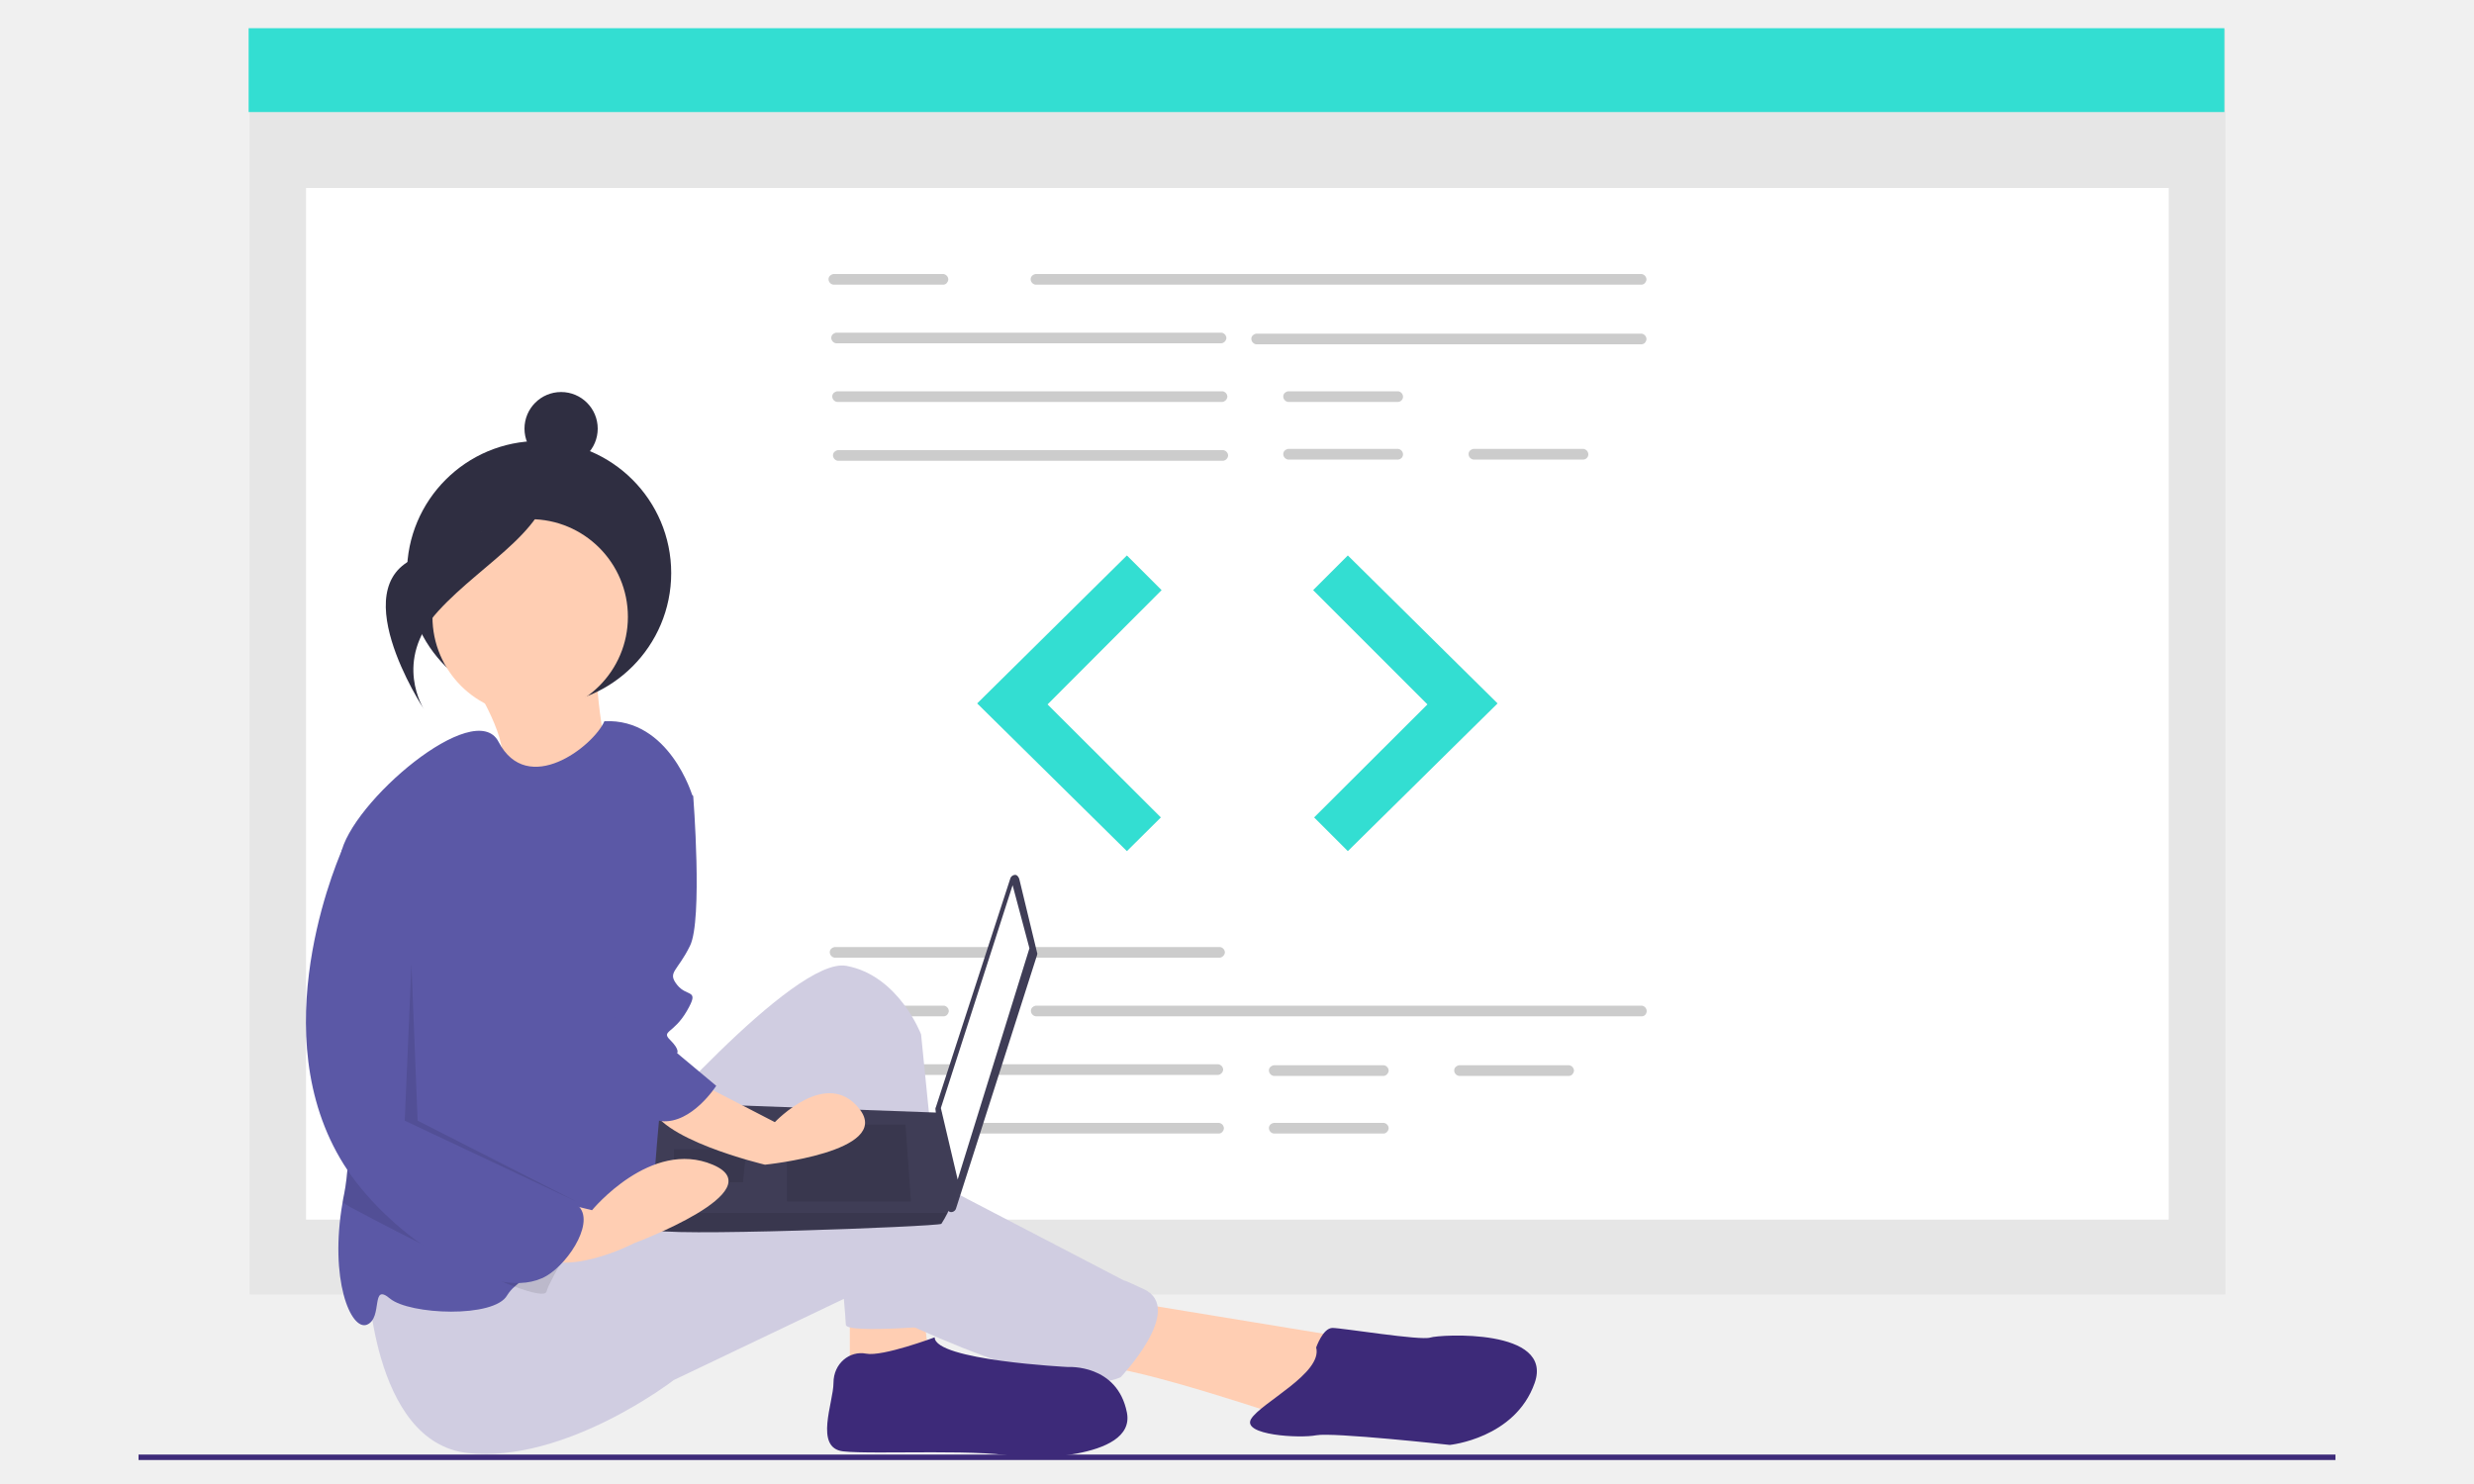
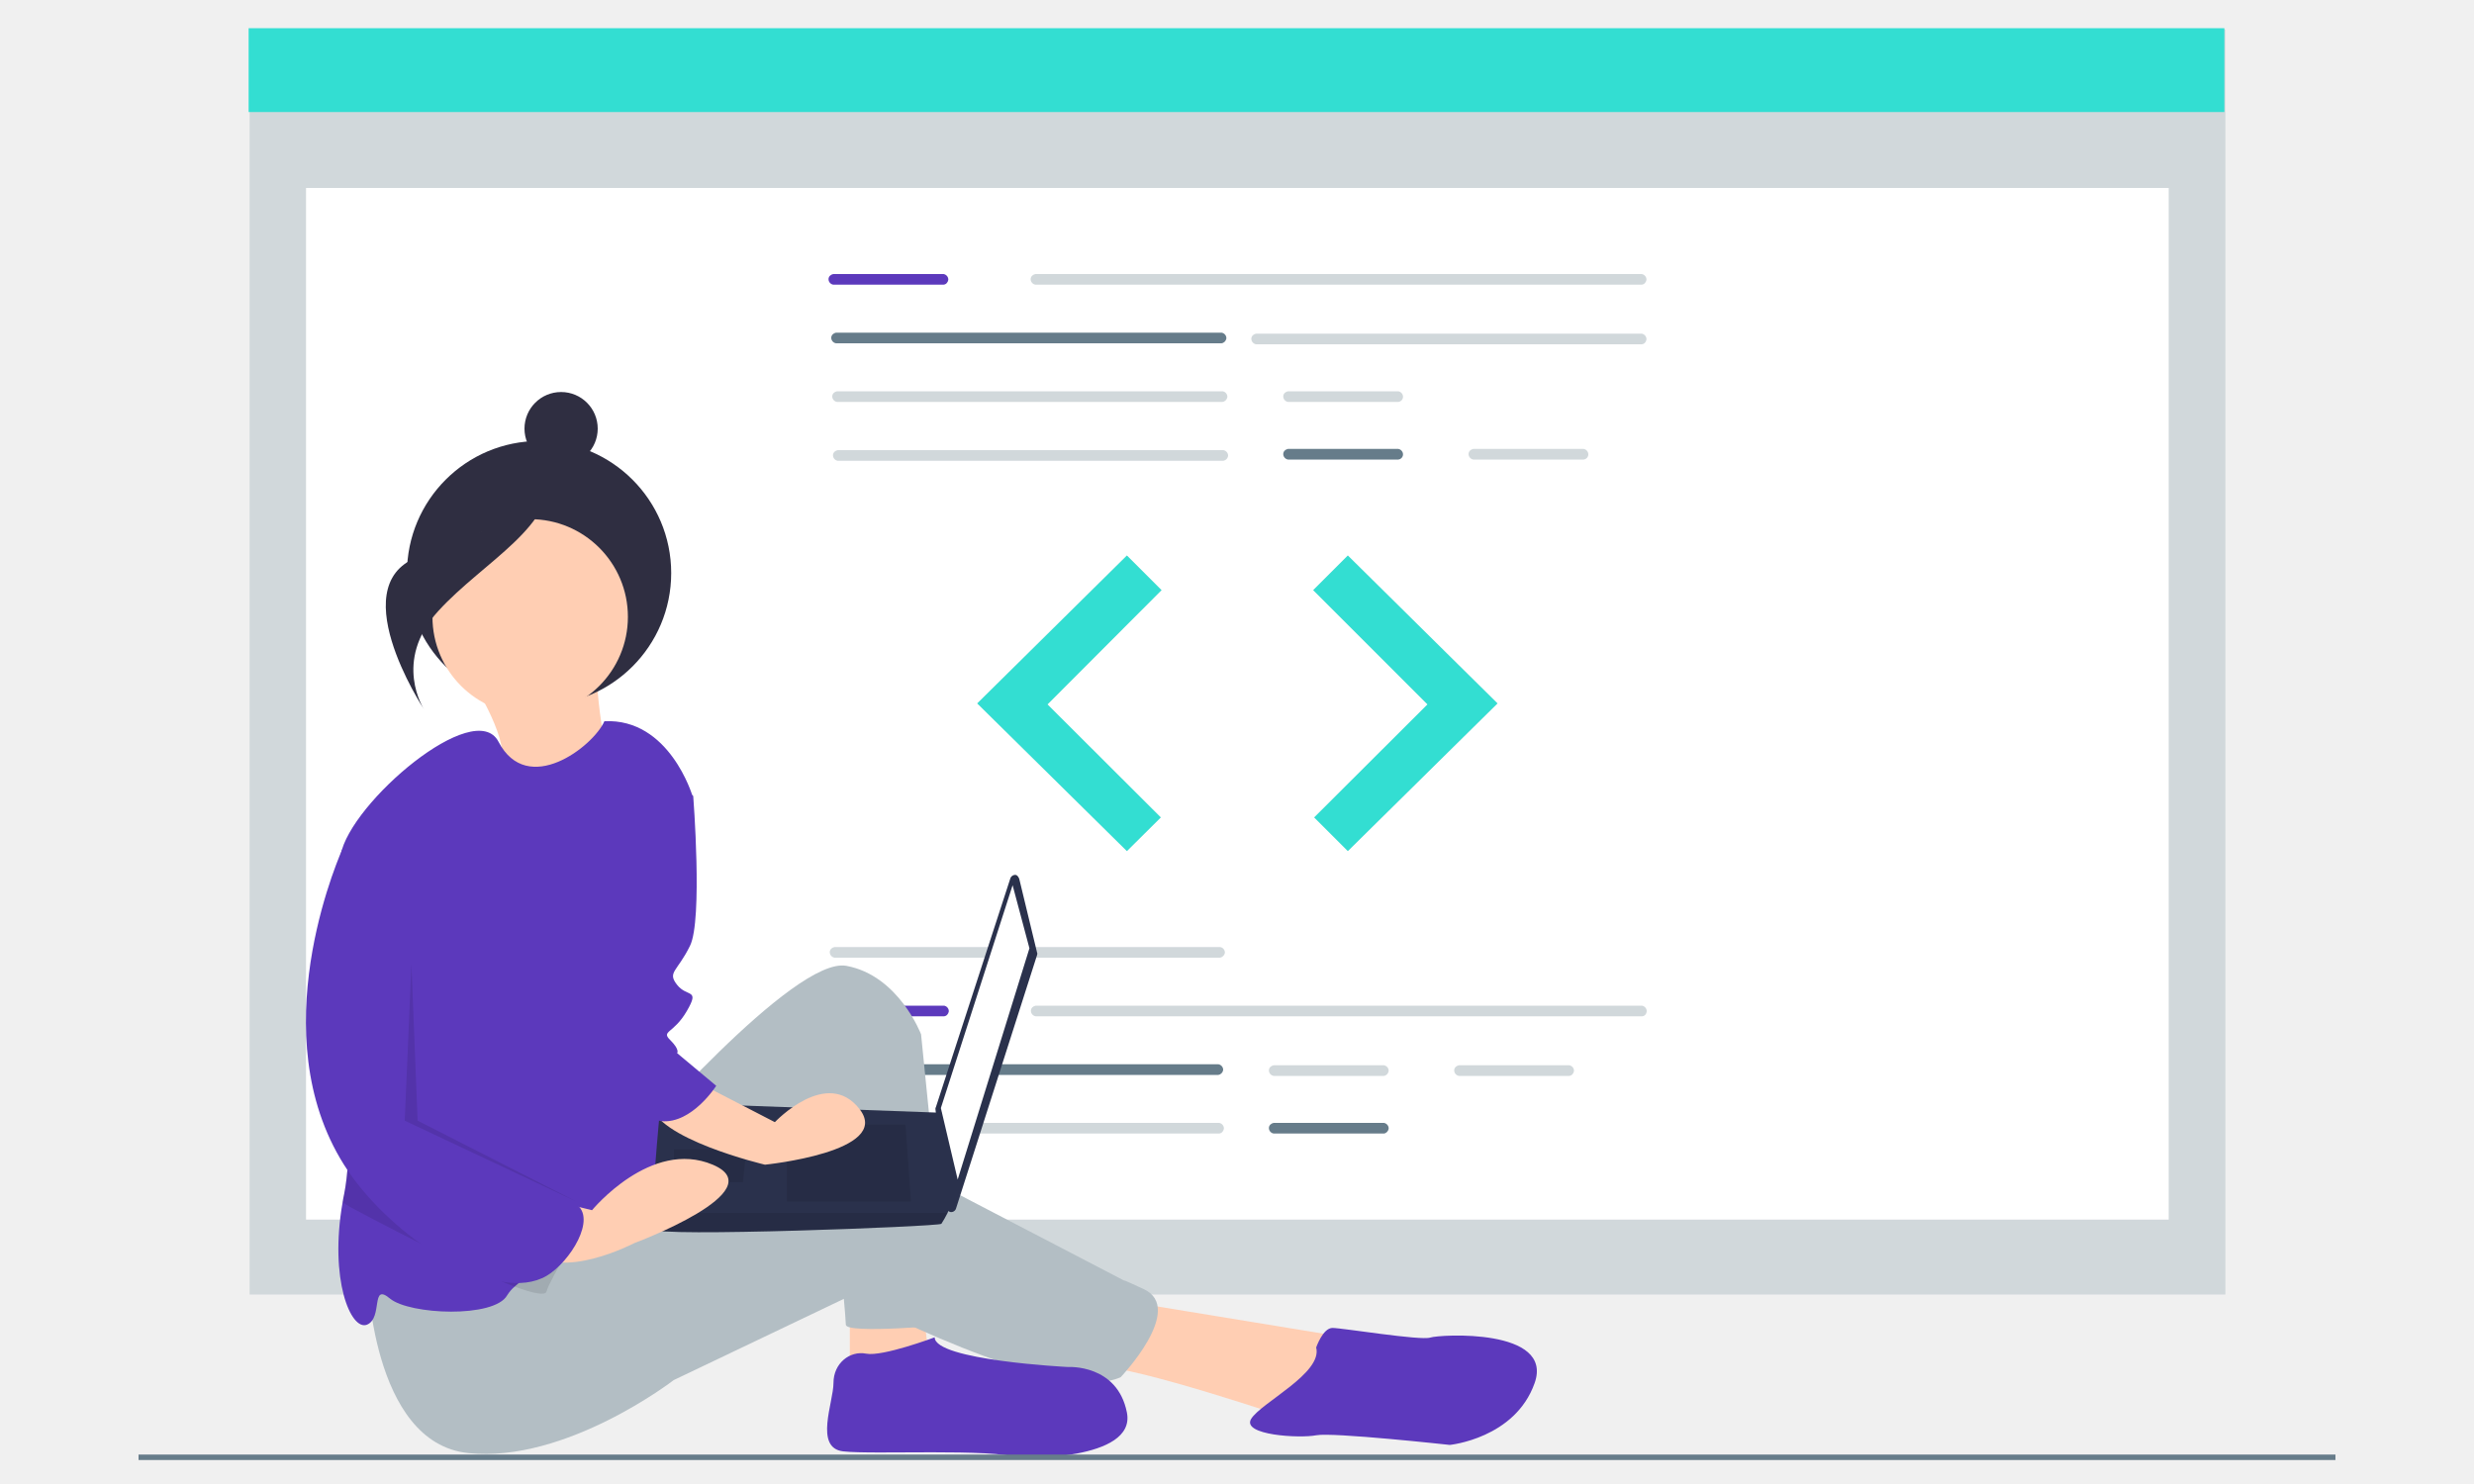
<svg xmlns="http://www.w3.org/2000/svg" version="1.1" id="e4e5ac1e-f7c3-49db-bea6-73c2d2e1dfe0" x="0" y="0" viewBox="0 0 1000 600" xml:space="preserve">
-   <style>.st0{fill:#e6e6e6}.st1{fill:#fff}.st2{fill:#33ded2}.st4{fill:#ffceb3}.st5{fill:#2f2e41}.st6{fill:#d0cde1}.st7{fill:#5b58a6}.st8{fill:#3d2a79}.st9{fill:#3f3d56}.st10{opacity:.1;enable-background:new}</style>
+   <style>.st0{fill:#d1d8db}.st1{fill:#fff}.st2{fill:#33ded2}.st3{fill:#667c8a}.st4{fill:#5c39bc}.st6{fill:#ffceb3}.st7{fill:#2f2e41}.st8{fill:#b3bec4}.st9{fill:#2a314c}.st10{opacity:.1;enable-background:new}</style>
  <path class="st0" d="M100.9 11.9h798.6v511.5H100.9z" />
  <path class="st1" d="M123.7 76h752.9v417.1H123.7z" />
  <path class="st2" d="M100.5 11.4h798.6v33.9H100.5z" />
-   <path d="M663.6 115.1H418.5c-1.2-.2-2-1.3-1.9-2.4.1-1 .9-1.7 1.9-1.9h245.1c1.2.2 2 1.3 1.9 2.4-.2 1-.9 1.8-1.9 1.9zm-169.9 23.7H337.9c-1.2-.2-2-1.3-1.9-2.4.1-1 .9-1.7 1.9-1.9h155.9c1.2.2 2 1.3 1.9 2.4-.2 1-1 1.8-2 1.9zm169.9.4H507.7c-1.2-.2-2-1.3-1.9-2.4.1-1 .9-1.7 1.9-1.9h155.9c1.2.2 2 1.3 1.9 2.4-.2 1.1-.9 1.8-1.9 1.9zm-169.5 23.3H338.3c-1.2-.2-2-1.3-1.9-2.4.1-1 .9-1.7 1.9-1.9h155.9c1.2.2 2 1.3 1.9 2.4-.2 1-1 1.8-2 1.9zm.4 23.8H338.6c-1.2-.2-2-1.3-1.9-2.4.1-1 .9-1.7 1.9-1.9h155.9c1.2.2 2 1.3 1.9 2.4-.2 1-.9 1.7-1.9 1.9zm70.7-23.8h-44.6c-1.2-.2-2-1.3-1.9-2.4.1-1 .9-1.7 1.9-1.9h44.6c1.2.2 2 1.3 1.9 2.4-.1 1-.9 1.8-1.9 1.9zm0 23.3h-44.6c-1.2-.2-2-1.3-1.9-2.4.1-1 .9-1.7 1.9-1.9h44.6c1.2.2 2 1.3 1.9 2.4-.1 1-.9 1.8-1.9 1.9zm74.9 0h-44.6c-1.2-.2-2-1.3-1.9-2.4.1-1 .9-1.7 1.9-1.9h44.6c1.2.2 2 1.3 1.9 2.4-.1 1-.9 1.8-1.9 1.9zm-258.7-70.7h-44.6c-1.2-.2-2-1.3-1.9-2.4.1-1 .9-1.7 1.9-1.9h44.6c1.2.2 2 1.3 1.9 2.4-.2 1-.9 1.8-1.9 1.9zm111.8 272.1H337.3c-1.2-.2-2-1.3-1.9-2.4.1-1 .9-1.7 1.9-1.9h155.9c1.2.2 2 1.3 1.9 2.4-.2 1-1 1.7-1.9 1.9zm-.8 47.4H336.6c-1.2-.2-2-1.3-1.9-2.4.1-1 .9-1.7 1.9-1.9h155.9c1.2.2 2 1.3 1.9 2.4-.2 1-1 1.8-2 1.9zm.4 23.7H336.9c-1.2-.2-2-1.3-1.9-2.4.1-1 .9-1.7 1.9-1.9h155.9c1.2.2 2 1.3 1.9 2.4-.2 1-.9 1.8-1.9 1.9zm66.6-23.3h-44.6c-1.2-.2-2-1.3-1.9-2.4.1-1 .9-1.7 1.9-1.9h44.6c1.2.2 2 1.3 1.9 2.4-.2 1-1 1.8-1.9 1.9zm0 23.3h-44.6c-1.2-.2-2-1.3-1.9-2.4.1-1 .9-1.7 1.9-1.9h44.6c1.2.2 2 1.3 1.9 2.4-.2 1-1 1.8-1.9 1.9zm74.9-23.3h-44.6c-1.2-.2-2-1.3-1.9-2.4.1-1 .9-1.7 1.9-1.9h44.6c1.2.2 2 1.3 1.9 2.4-.2 1-.9 1.8-1.9 1.9zm29.5-24.1H418.6c-1.2-.2-2-1.3-1.9-2.4.1-1 .9-1.7 1.9-1.9h245.1c1.2.2 2 1.3 1.9 2.4-.1 1-.8 1.8-1.8 1.9zm-282.2 0H337c-1.2-.2-2-1.3-1.9-2.4.1-1 .9-1.7 1.9-1.9h44.6c1.2.2 2 1.3 1.9 2.4-.2 1-.9 1.8-1.9 1.9z" fill="#ccc" />
-   <path class="st0" d="M455.5 224.6L395 284.4l60.5 59.7 13.7-13.6-45.8-45.7 46.1-46.2zm89.3 0l60.5 59.8-60.5 59.7-13.6-13.6 45.8-45.7-46.2-46.2z" />
+   <path class="st0" d="M663.6 115.1H418.5c-1.2-.2-2-1.3-1.9-2.4.1-1 .9-1.7 1.9-1.9h245.1c1.2.2 2 1.3 1.9 2.4-.2 1-.9 1.8-1.9 1.9z" />
+   <path class="st3" d="M493.7 138.8H337.9c-1.2-.2-2-1.3-1.9-2.4.1-1 .9-1.7 1.9-1.9h155.9c1.2.2 2 1.3 1.9 2.4-.2 1-1 1.8-2 1.9z" />
+   <path class="st0" d="M663.6 139.2H507.7c-1.2-.2-2-1.3-1.9-2.4.1-1 .9-1.7 1.9-1.9h155.9c1.2.2 2 1.3 1.9 2.4-.2 1.1-.9 1.8-1.9 1.9zm-169.5 23.3H338.3c-1.2-.2-2-1.3-1.9-2.4.1-1 .9-1.7 1.9-1.9h155.9c1.2.2 2 1.3 1.9 2.4-.2 1-1 1.8-2 1.9zm.4 23.8H338.6c-1.2-.2-2-1.3-1.9-2.4.1-1 .9-1.7 1.9-1.9h155.9c1.2.2 2 1.3 1.9 2.4-.2 1-.9 1.7-1.9 1.9zm70.7-23.8h-44.6c-1.2-.2-2-1.3-1.9-2.4.1-1 .9-1.7 1.9-1.9h44.6c1.2.2 2 1.3 1.9 2.4-.1 1-.9 1.8-1.9 1.9z" />
+   <path class="st3" d="M565.2 185.8h-44.6c-1.2-.2-2-1.3-1.9-2.4.1-1 .9-1.7 1.9-1.9h44.6c1.2.2 2 1.3 1.9 2.4-.1 1-.9 1.8-1.9 1.9z" />
+   <path class="st0" d="M640.1 185.8h-44.6c-1.2-.2-2-1.3-1.9-2.4.1-1 .9-1.7 1.9-1.9h44.6c1.2.2 2 1.3 1.9 2.4-.1 1-.9 1.8-1.9 1.9z" />
+   <path class="st4" d="M381.4 115.1h-44.6c-1.2-.2-2-1.3-1.9-2.4.1-1 .9-1.7 1.9-1.9h44.6c1.2.2 2 1.3 1.9 2.4-.2 1-.9 1.8-1.9 1.9z" />
+   <path class="st0" d="M493.2 387.2H337.3c-1.2-.2-2-1.3-1.9-2.4.1-1 .9-1.7 1.9-1.9h155.9c1.2.2 2 1.3 1.9 2.4-.2 1-1 1.7-1.9 1.9z" />
+   <path class="st3" d="M492.4 434.6H336.6c-1.2-.2-2-1.3-1.9-2.4.1-1 .9-1.7 1.9-1.9h155.9c1.2.2 2 1.3 1.9 2.4-.2 1-1 1.8-2 1.9z" />
+   <path class="st0" d="M492.8 458.3H336.9c-1.2-.2-2-1.3-1.9-2.4.1-1 .9-1.7 1.9-1.9h155.9c1.2.2 2 1.3 1.9 2.4-.2 1-.9 1.8-1.9 1.9zm66.6-23.3h-44.6c-1.2-.2-2-1.3-1.9-2.4.1-1 .9-1.7 1.9-1.9h44.6c1.2.2 2 1.3 1.9 2.4-.2 1-1 1.8-1.9 1.9z" />
+   <path class="st3" d="M559.4 458.3h-44.6c-1.2-.2-2-1.3-1.9-2.4.1-1 .9-1.7 1.9-1.9h44.6c1.2.2 2 1.3 1.9 2.4-.2 1-1 1.8-1.9 1.9z" />
+   <path class="st0" d="M634.3 435h-44.6c-1.2-.2-2-1.3-1.9-2.4.1-1 .9-1.7 1.9-1.9h44.6c1.2.2 2 1.3 1.9 2.4-.2 1-.9 1.8-1.9 1.9zm29.5-24.1H418.6c-1.2-.2-2-1.3-1.9-2.4.1-1 .9-1.7 1.9-1.9h245.1c1.2.2 2 1.3 1.9 2.4-.1 1-.8 1.8-1.8 1.9z" />
+   <path class="st4" d="M381.6 410.9H337c-1.2-.2-2-1.3-1.9-2.4.1-1 .9-1.7 1.9-1.9h44.6c1.2.2 2 1.3 1.9 2.4-.2 1-.9 1.8-1.9 1.9z" />
+   <path d="M455.5 224.6L395 284.4l60.5 59.7 13.7-13.6-45.8-45.7 46.1-46.2zm89.3 0l60.5 59.8-60.5 59.7-13.6-13.6 45.8-45.7-46.2-46.2z" fill="#e6e6e6" />
  <path class="st2" d="M455.5 224.6L395 284.4l60.5 59.7 13.7-13.6-45.8-45.7 46.1-46.2zm89.3 0l60.5 59.8-60.5 59.7-13.6-13.6 45.8-45.7-46.2-46.2z" />
-   <path class="st4" d="M190.8 275.2s17 26.9 10.9 34.3 45.5 7.6 45.5 7.6-7.7-39.2-5.5-48.4l-50.9 6.5z" />
-   <circle class="st5" cx="217.9" cy="231.7" r="53.4" />
-   <path class="st4" d="M343.5 521v31.6l31.6-6.6-2.6-22.4zm112 5.2l88.4 14.5-22.4 32.9s-61.9-21.1-77.8-21.1c-15.9 0 11.8-26.3 11.8-26.3z" />
-   <path class="st6" d="M255.1 463s65.8-76.4 87-72.5 30.2 27.7 30.2 27.7l11.8 117.4s-42.2 3.9-42.2 0-7.9-88.4-7.9-88.4-61.9 137-95 46.2l16.1-30.4z" />
-   <path class="st6" d="M148.5 514.4s1.3 69 40.8 73.1 83-29.5 83-29.5l71.2-34s84.4 44.6 109.5 32.8c0 0 26.3-27.7 9.3-35.6-17-7.9-1.3 0-1.3 0l-101.4-52.8s-19.8-5.2-54 9.3-80.3 21.1-80.3 21.1l-76.8 15.6z" />
-   <circle class="st4" cx="214.3" cy="249.4" r="39.5" />
-   <path class="st7" d="M271 360.1l-2.7 55.3s1.3 72.5-10.6 77.8c-6 2.7-18.1 8-29.1 13.9-8.3 4.4-16.2 9-20.6 13.1-1.1.9-2.2 2.2-3 3.5-5.2 9.3-39.5 7.9-47.4 1.3s-2.7 7.9-9.3 10.6c-6.5 2.5-15.3-18.3-9.8-49.6.2-1.1.3-2 .6-3.2 6-30.2-3.5-102.7-2-130.7.2-2.2.3-4.3.6-6.5 3.9-21.1 54.3-64 63.8-45.7 11.7 22.5 38.3 1.9 42.8-8.3 26.3-1.3 35.6 30.2 35.6 30.2l-8.9 38.3z" />
-   <path class="st8" d="M377.8 540.7s-21.1 7.9-27.7 6.6c-6.6-1.3-13.2 3.9-13.2 11.8s-7.9 26.3 3.9 27.7 60.6-1.3 71.2 2.7c0 0 47.4 1.3 43.5-18.4s-23.8-18.4-23.8-18.4-53.9-2.7-53.9-12zm154.2 4.1s2.7-7.9 6.6-7.9 35.6 5.2 39.5 3.9 50.1-3.9 42.2 18.4c-7.9 22.4-34.3 25-34.3 25s-47.4-5.2-54-3.9-30.2 0-26.3-6.6c4-6.6 29-18.5 26.3-28.9z" />
+   <path class="st6" d="M190.8 275.2s17 26.9 10.9 34.3 45.5 7.6 45.5 7.6-7.7-39.2-5.5-48.4l-50.9 6.5z" />
+   <circle class="st7" cx="217.9" cy="231.7" r="53.4" />
+   <path class="st6" d="M343.5 521v31.6l31.6-6.6-2.6-22.4zm112 5.2l88.4 14.5-22.4 32.9s-61.9-21.1-77.8-21.1c-15.9 0 11.8-26.3 11.8-26.3z" />
+   <path class="st8" d="M255.1 463s65.8-76.4 87-72.5 30.2 27.7 30.2 27.7l11.8 117.4s-42.2 3.9-42.2 0-7.9-88.4-7.9-88.4-61.9 137-95 46.2l16.1-30.4z" />
+   <path class="st8" d="M148.5 514.4s1.3 69 40.8 73.1 83-29.5 83-29.5l71.2-34s84.4 44.6 109.5 32.8c0 0 26.3-27.7 9.3-35.6-17-7.9-1.3 0-1.3 0l-101.4-52.8s-19.8-5.2-54 9.3-80.3 21.1-80.3 21.1l-76.8 15.6z" />
+   <circle class="st6" cx="214.3" cy="249.4" r="39.5" />
+   <path class="st4" d="M271 360.1l-2.7 55.3s1.3 72.5-10.6 77.8c-6 2.7-18.1 8-29.1 13.9-8.3 4.4-16.2 9-20.6 13.1-1.1.9-2.2 2.2-3 3.5-5.2 9.3-39.5 7.9-47.4 1.3s-2.7 7.9-9.3 10.6c-6.5 2.5-15.3-18.3-9.8-49.6.2-1.1.3-2 .6-3.2 6-30.2-3.5-102.7-2-130.7.2-2.2.3-4.3.6-6.5 3.9-21.1 54.3-64 63.8-45.7 11.7 22.5 38.3 1.9 42.8-8.3 26.3-1.3 35.6 30.2 35.6 30.2l-8.9 38.3zm106.8 180.6s-21.1 7.9-27.7 6.6c-6.6-1.3-13.2 3.9-13.2 11.8s-7.9 26.3 3.9 27.7 60.6-1.3 71.2 2.7c0 0 47.4 1.3 43.5-18.4s-23.8-18.4-23.8-18.4-53.9-2.7-53.9-12zm154.2 4.1s2.7-7.9 6.6-7.9 35.6 5.2 39.5 3.9 50.1-3.9 42.2 18.4c-7.9 22.4-34.3 25-34.3 25s-47.4-5.2-54-3.9-30.2 0-26.3-6.6c4-6.6 29-18.5 26.3-28.9z" />
  <path class="st9" d="M412 355.4l7.2 29.8c.2.3 0 .6 0 .9l-32.8 102.6c-.3.9-1.4 1.6-2.4 1.3-.6-.2-1.3-.8-1.3-1.6l-4.6-40c0-.3 0-.5.2-.8l30.1-92.5c.3-.9 1.4-1.6 2.4-1.3.6.3 1 1 1.2 1.6z" />
  <path class="st1" d="M409.3 357.9l6.8 25.5-29 93.5-6.8-28.9z" />
  <path class="st9" d="M263.6 497c1.1 3.3 115.8-1.1 116.9-2.2.9-1.4 1.7-2.8 2.5-4.4 1.1-2.2 2-4.4 2-4.4l-4.4-36.1-113.6-4.1s-2.8 30.6-3.5 44.6c-.2 2.1-.2 4.4.1 6.6z" />
  <path class="st10" d="M366 454.7l2.2 31.1h-50.1v-31.1zm-64.6 10l.3-.1-1.4 13.4h-27.9v-13.3zM263.6 497c1.1 3.3 115.8-1.1 116.9-2.2.9-1.4 1.7-2.8 2.5-4.4H263.6c-.3 2.1-.3 4.4 0 6.6z" />
-   <circle class="st5" cx="226.8" cy="173.3" r="14.8" />
-   <path class="st5" d="M222.3 189.5s-15.1 25.2-50.6 34.8c-35.3 9.5-.3 62.5-.3 62.5s-12.8-19.4 5.7-39.7 48.1-34.4 45.2-57.6z" />
+   <circle class="st7" cx="226.8" cy="173.3" r="14.8" />
+   <path class="st7" d="M222.3 189.5s-15.1 25.2-50.6 34.8c-35.3 9.5-.3 62.5-.3 62.5s-12.8-19.4 5.7-39.7 48.1-34.4 45.2-57.6z" />
  <path class="st10" d="M228.6 507.1c-3.3 6.1-7.1 12.6-7.7 15.1-.5 1.7-5.2.8-12.9-2-15.3-5.8-41.6-18.9-66.3-32.1-1.1-.6-2.2-1.3-3.2-2 .2-1.1.3-2 .6-3.2 6-30.2-3.5-102.7-2-130.7l11.2-3.8 22.4 21.1v89.6s58 31.7 61.9 34.3c2.2 1.3-.6 7.4-4 13.7z" />
-   <path class="st4" d="M277.6 435.3l35.6 18.4s21.1-22.4 34.3-5.2c13.2 17.2-38.3 22.4-38.3 22.4s-44.9-10.6-46.2-25 14.6-10.6 14.6-10.6zm-59.4 48.8l21.1 5.2s23.8-29 48.8-18.4-31.7 31.7-31.7 31.7-30.2 15.8-42.2 2.7c-11.9-13.2 4-21.2 4-21.2z" />
-   <path class="st7" d="M264.4 310c1.3 1.3 15.8 11.8 15.8 11.8s3.9 50.1-1.3 60.6c-5.2 10.6-9.3 10.6-5.2 15.8s9.3 1.3 3.9 10.6c-5.4 9.3-10.6 7.9-6.6 11.8 3.9 3.9 2.7 5.2 2.7 5.2l15.8 13.2s-9.8 15.4-22.1 14.3c-12.3-1.1-22.8-60.5-22.8-60.5l19.8-82.8zm-115.9 31.7l-10.2 1.8c-4 9.3-33.1 80.7 3.9 132.1 19 26.3 58.7 52 78.8 40.2 9.4-5.6 20.4-23.2 11.8-29-3.9-2.7-61.9-34.3-61.9-34.3v-89.6l-22.4-21.2z" />
+   <path class="st6" d="M277.6 435.3l35.6 18.4s21.1-22.4 34.3-5.2c13.2 17.2-38.3 22.4-38.3 22.4s-44.9-10.6-46.2-25 14.6-10.6 14.6-10.6zm-59.4 48.8l21.1 5.2s23.8-29 48.8-18.4-31.7 31.7-31.7 31.7-30.2 15.8-42.2 2.7c-11.9-13.2 4-21.2 4-21.2z" />
+   <path class="st4" d="M264.4 310c1.3 1.3 15.8 11.8 15.8 11.8s3.9 50.1-1.3 60.6c-5.2 10.6-9.3 10.6-5.2 15.8s9.3 1.3 3.9 10.6c-5.4 9.3-10.6 7.9-6.6 11.8 3.9 3.9 2.7 5.2 2.7 5.2l15.8 13.2s-9.8 15.4-22.1 14.3c-12.3-1.1-22.8-60.5-22.8-60.5l19.8-82.8zm-115.9 31.7l-10.2 1.8c-4 9.3-33.1 80.7 3.9 132.1 19 26.3 58.7 52 78.8 40.2 9.4-5.6 20.4-23.2 11.8-29-3.9-2.7-61.9-34.3-61.9-34.3v-89.6l-22.4-21.2z" />
  <path class="st10" d="M166.3 389.7l-2.7 63.4 69.8 32.9-64.6-32.9z" />
-   <path class="st8" d="M56 588.1h888v2.2H56z" />
+   <path class="st3" d="M56 588.1h888v2.2H56z" />
</svg>
